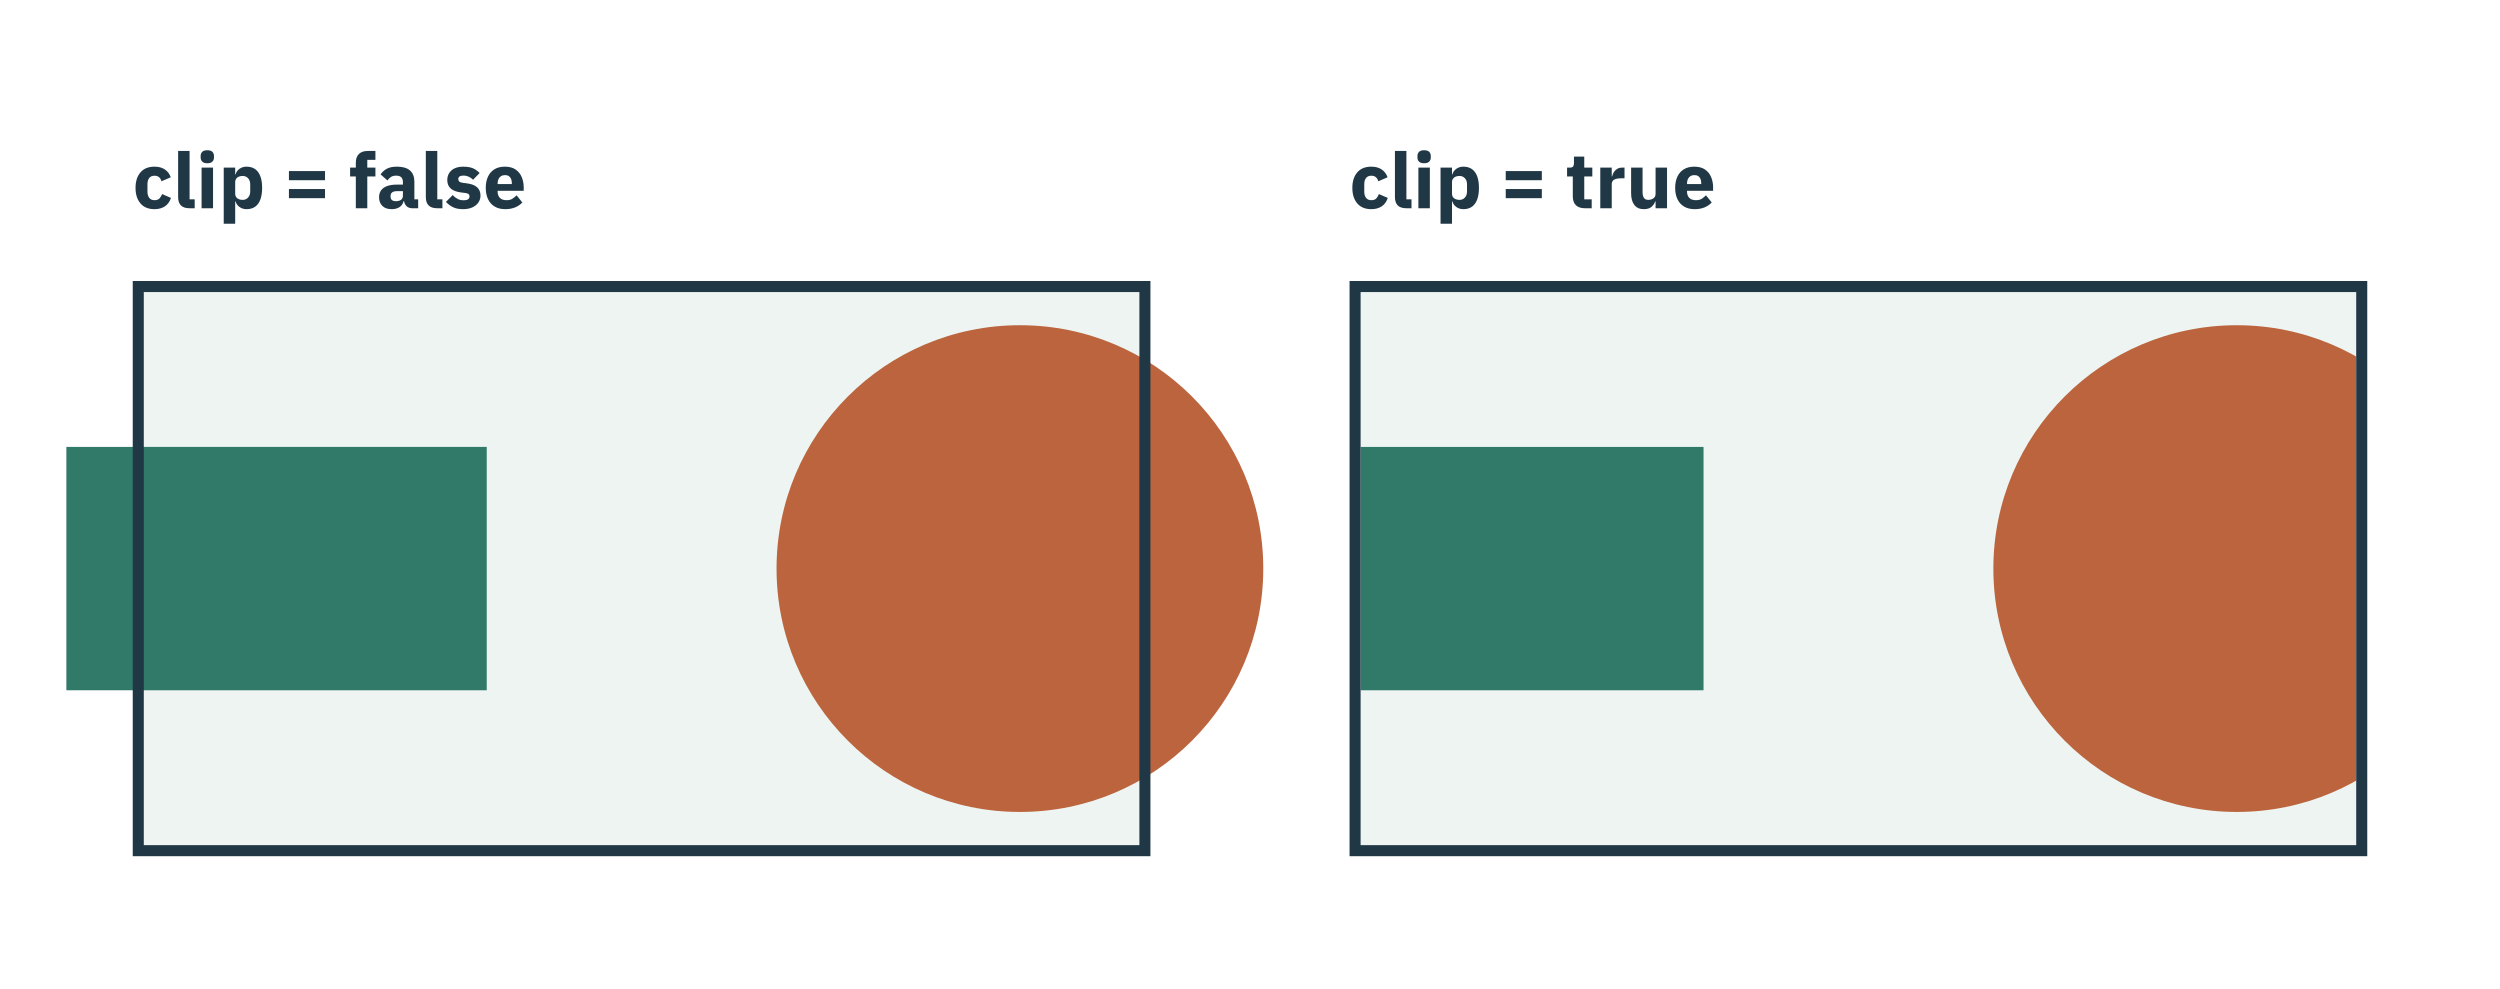
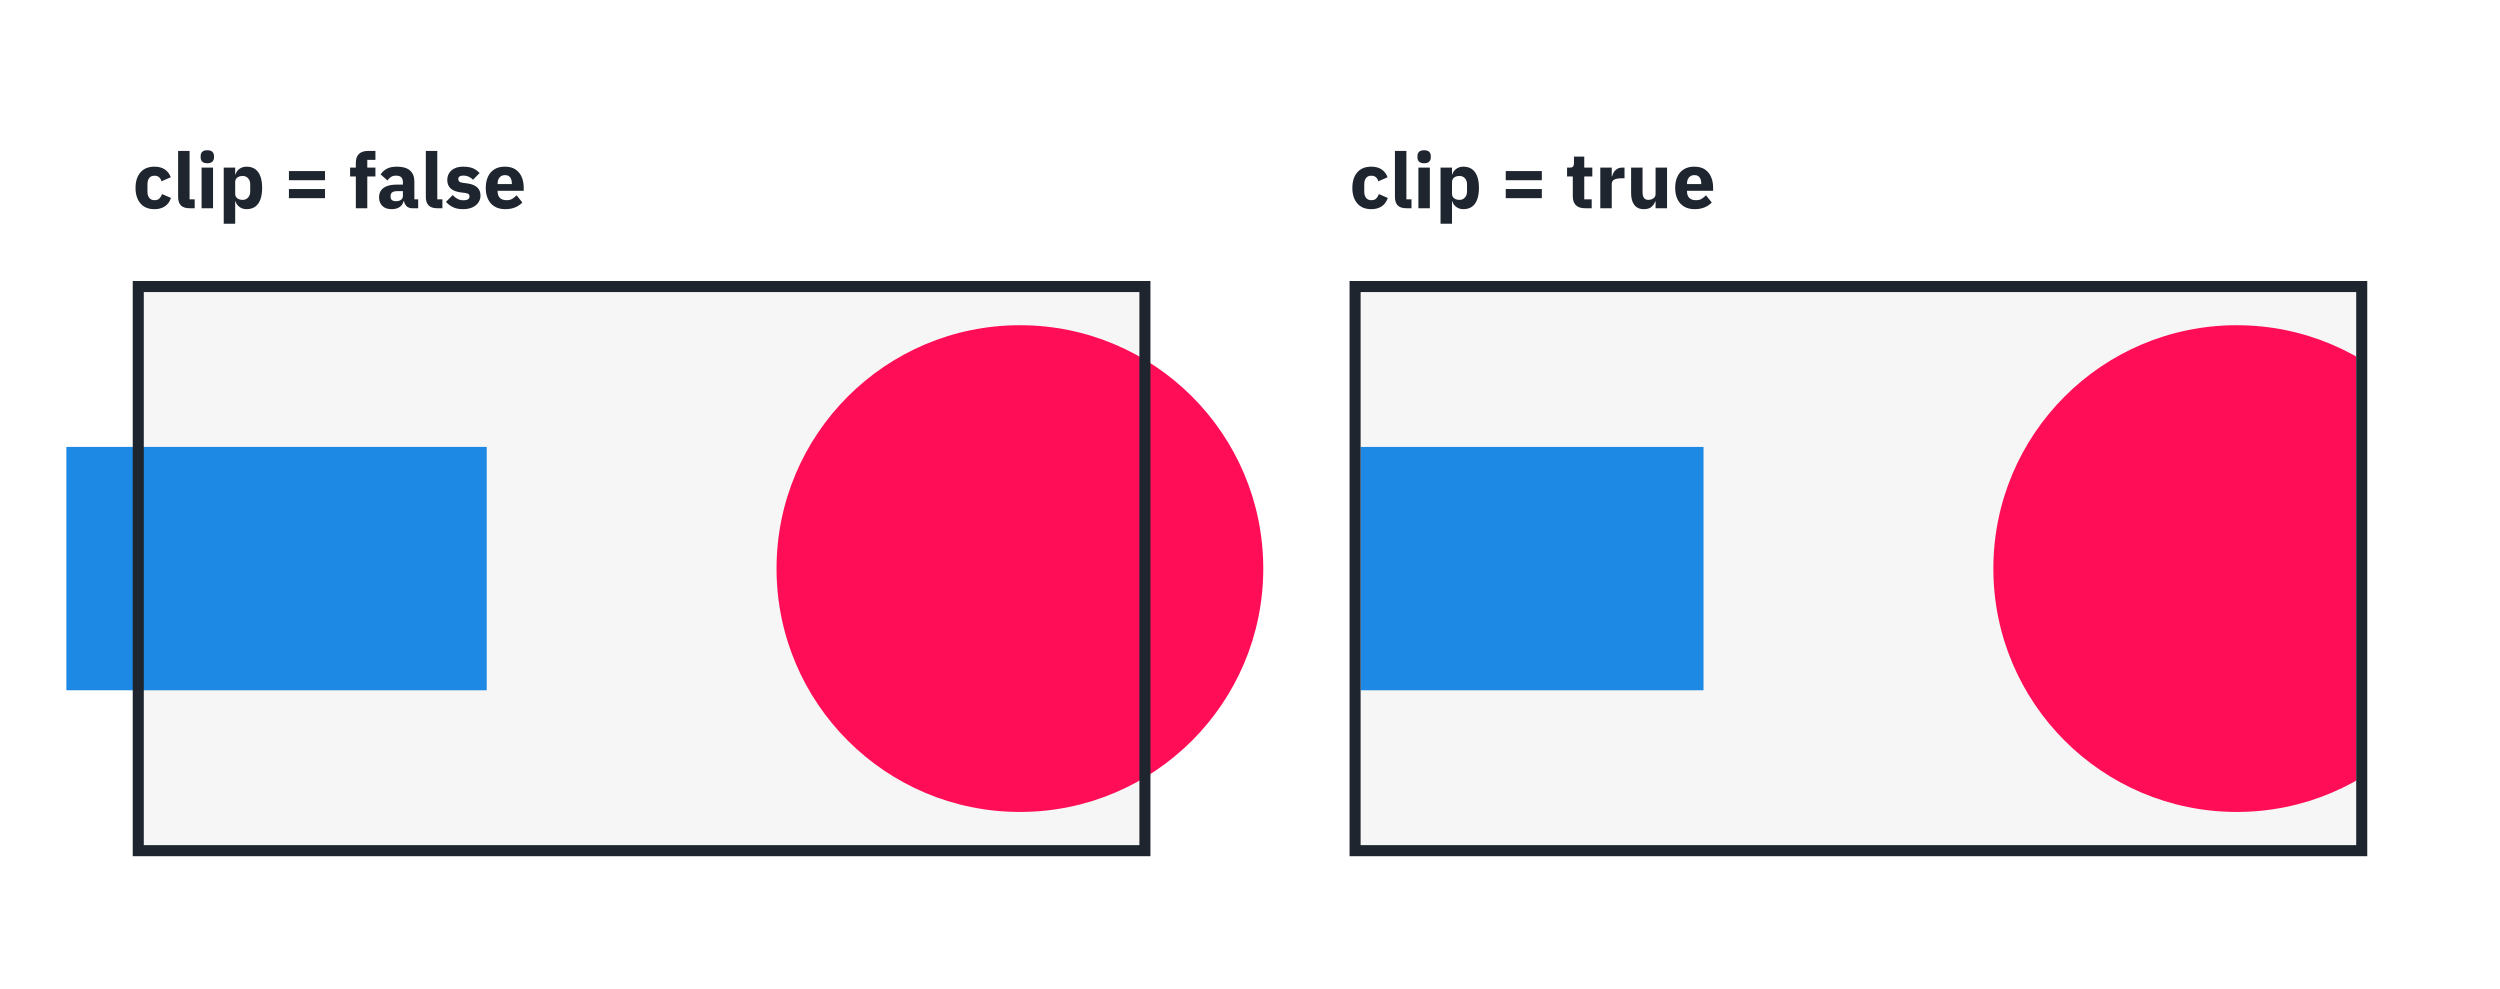
<svg xmlns="http://www.w3.org/2000/svg" width="452" height="178.8" viewBox="0 0 452 178.8" overflow="hidden">
  <defs>
    <clipPath id="group_clip-clip-0" clipPathUnits="userSpaceOnUse">
      <rect x="0" y="0" width="452" height="178.8" />
    </clipPath>
    <clipPath id="group_clip-clip-1" clipPathUnits="userSpaceOnUse">
      <rect x="0" y="0" width="184" height="104" rx="0" ry="0" />
    </clipPath>
    <clipPath id="group_clip-clip-2" clipPathUnits="userSpaceOnUse">
      <rect x="0" y="0" width="180" height="100" />
    </clipPath>
    <clipPath id="group_clip-clip-3" clipPathUnits="userSpaceOnUse">
      <rect x="0" y="0" width="184" height="104" rx="0" ry="0" />
    </clipPath>
  </defs>
-   <rect width="452" height="178.8" fill="#f7f8fa" />
+   <rect width="452" height="178.8" fill="#f6f6f6" />
  <g clip-path="url(#group_clip-clip-0)">
-     <rect x="0" y="0" width="452" height="178.8" rx="0" ry="0" fill="white" stroke="none" stroke-width="0" stroke-linecap="butt" stroke-linejoin="miter" stroke-miterlimit="4" />
+     <rect x="0" y="0" width="452" height="178.8" rx="0" ry="0" fill="#ffffff" stroke="none" stroke-width="0" stroke-linecap="butt" stroke-linejoin="miter" stroke-miterlimit="4" />
    <g transform="translate(24 24)">
      <g role="img" aria-label="clip = false">
-         <path d="M3.934 13.818Q2.282 13.818 1.393 12.775Q0.504 11.732 0.504 9.968Q0.504 8.204 1.393 7.168Q2.282 6.132 3.934 6.132Q5.054 6.132 5.803 6.636Q6.552 7.14 6.874 8.05L5.194 8.778Q5.096 8.358 4.788 8.064Q4.48 7.77 3.934 7.77Q3.304 7.77 2.982 8.183Q2.66 8.596 2.66 9.296L2.66 10.668Q2.66 11.354 2.982 11.774Q3.304 12.194 3.934 12.194Q4.55 12.194 4.851 11.858Q5.152 11.522 5.306 11.088L6.916 11.788Q6.552 12.838 5.782 13.328Q5.012 13.818 3.934 13.818ZM11.2 13.65L10.262 13.65Q9.198 13.65 8.701 13.132Q8.204 12.614 8.204 11.634L8.204 3.29L10.276 3.29L10.276 12.04L11.2 12.04ZM13.482 5.516Q12.852 5.516 12.565 5.222Q12.278 4.928 12.278 4.494L12.278 4.186Q12.278 3.738 12.565 3.451Q12.852 3.164 13.482 3.164Q14.112 3.164 14.399 3.451Q14.686 3.738 14.686 4.186L14.686 4.494Q14.686 4.928 14.399 5.222Q14.112 5.516 13.482 5.516ZM12.446 13.65L12.446 6.3L14.518 6.3L14.518 13.65ZM16.45 16.45L16.45 6.3L18.522 6.3L18.522 7.532L18.592 7.532Q18.746 6.916 19.299 6.524Q19.852 6.132 20.566 6.132Q21.504 6.132 22.127 6.573Q22.75 7.014 23.072 7.868Q23.394 8.722 23.394 9.968Q23.394 11.214 23.072 12.075Q22.75 12.936 22.127 13.377Q21.504 13.818 20.566 13.818Q19.852 13.818 19.299 13.419Q18.746 13.02 18.592 12.418L18.522 12.418L18.522 16.45ZM19.88 12.138Q20.468 12.138 20.853 11.718Q21.238 11.298 21.238 10.612L21.238 9.338Q21.238 8.638 20.853 8.225Q20.468 7.812 19.88 7.812Q19.488 7.812 19.18 7.938Q18.872 8.064 18.697 8.309Q18.522 8.554 18.522 8.89L18.522 11.06Q18.522 11.396 18.697 11.641Q18.872 11.886 19.18 12.012Q19.488 12.138 19.88 12.138Z" fill="#203746" stroke="none" stroke-width="0" stroke-linecap="butt" stroke-linejoin="miter" stroke-miterlimit="4" />
-         <path d="M34.762 8.582L28.238 8.582L28.238 6.93L34.762 6.93ZM34.762 11.83L28.238 11.83L28.238 10.178L34.762 10.178Z" fill="#203746" stroke="none" stroke-width="0" stroke-linecap="butt" stroke-linejoin="miter" stroke-miterlimit="4" />
-         <path d="M40.334 13.65L40.334 7.91L39.298 7.91L39.298 6.3L40.334 6.3L40.334 5.432Q40.334 4.368 40.901 3.829Q41.468 3.29 42.532 3.29L43.876 3.29L43.876 4.9L42.406 4.9L42.406 6.3L43.876 6.3L43.876 7.91L42.406 7.91L42.406 13.65ZM51.604 13.65L50.456 13.65Q50.078 13.65 49.749 13.461Q49.42 13.272 49.224 12.901Q49.028 12.53 49.028 12.012L49.028 11.83L49.476 12.362L48.972 12.362Q48.804 13.076 48.23 13.447Q47.656 13.818 46.816 13.818Q45.71 13.818 45.122 13.223Q44.534 12.628 44.534 11.676Q44.534 10.892 44.919 10.388Q45.304 9.884 46.011 9.632Q46.718 9.38 47.684 9.38L48.846 9.38L48.846 8.918Q48.846 8.386 48.566 8.071Q48.286 7.756 47.628 7.756Q47.012 7.756 46.648 8.022Q46.284 8.288 46.046 8.624L44.814 7.532Q45.262 6.874 45.948 6.503Q46.634 6.132 47.782 6.132Q49.336 6.132 50.127 6.825Q50.918 7.518 50.918 8.82L50.918 12.04L51.604 12.04ZM48.846 10.556L47.838 10.556Q47.236 10.556 46.928 10.766Q46.62 10.976 46.62 11.382L46.62 11.592Q46.62 11.984 46.872 12.18Q47.124 12.376 47.586 12.376Q47.936 12.376 48.216 12.278Q48.496 12.18 48.671 11.97Q48.846 11.76 48.846 11.424ZM55.986 13.65L55.048 13.65Q53.984 13.65 53.487 13.132Q52.99 12.614 52.99 11.634L52.99 3.29L55.062 3.29L55.062 12.04L55.986 12.04ZM59.724 13.818Q58.66 13.818 57.932 13.475Q57.204 13.132 56.63 12.502L57.848 11.27Q58.24 11.704 58.716 11.956Q59.192 12.208 59.794 12.208Q60.41 12.208 60.648 12.019Q60.886 11.83 60.886 11.508Q60.886 11.228 60.711 11.088Q60.536 10.948 60.144 10.892L59.346 10.794Q58.52 10.682 57.967 10.402Q57.414 10.122 57.141 9.653Q56.868 9.184 56.868 8.526Q56.868 7.462 57.638 6.797Q58.408 6.132 59.724 6.132Q60.494 6.132 61.026 6.265Q61.558 6.398 61.957 6.657Q62.356 6.916 62.72 7.28L61.53 8.498Q61.18 8.148 60.739 7.945Q60.298 7.742 59.836 7.742Q59.318 7.742 59.087 7.91Q58.856 8.078 58.856 8.358Q58.856 8.652 59.017 8.813Q59.178 8.974 59.626 9.044L60.452 9.156Q61.656 9.31 62.265 9.863Q62.874 10.416 62.874 11.368Q62.874 12.068 62.482 12.628Q62.09 13.188 61.383 13.503Q60.676 13.818 59.724 13.818ZM67.354 13.818Q66.234 13.818 65.443 13.349Q64.652 12.88 64.239 12.012Q63.826 11.144 63.826 9.968Q63.826 8.806 64.225 7.945Q64.624 7.084 65.394 6.608Q66.164 6.132 67.27 6.132Q68.488 6.132 69.237 6.657Q69.986 7.182 70.336 8.036Q70.686 8.89 70.686 9.884L70.686 10.5L65.968 10.5L65.968 10.612Q65.968 11.34 66.367 11.767Q66.766 12.194 67.592 12.194Q68.25 12.194 68.649 11.928Q69.048 11.662 69.398 11.312L70.434 12.6Q69.944 13.16 69.153 13.489Q68.362 13.818 67.354 13.818ZM67.312 7.658Q66.892 7.658 66.591 7.847Q66.29 8.036 66.129 8.372Q65.968 8.708 65.968 9.17L65.968 9.282L68.544 9.282L68.544 9.156Q68.544 8.708 68.411 8.372Q68.278 8.036 68.005 7.847Q67.732 7.658 67.312 7.658Z" fill="#203746" stroke="none" stroke-width="0" stroke-linecap="butt" stroke-linejoin="miter" stroke-miterlimit="4" />
+         <path d="M3.934 13.818Q2.282 13.818 1.393 12.775Q0.504 11.732 0.504 9.968Q0.504 8.204 1.393 7.168Q2.282 6.132 3.934 6.132Q5.054 6.132 5.803 6.636Q6.552 7.14 6.874 8.05L5.194 8.778Q5.096 8.358 4.788 8.064Q4.48 7.77 3.934 7.77Q3.304 7.77 2.982 8.183Q2.66 8.596 2.66 9.296L2.66 10.668Q2.66 11.354 2.982 11.774Q3.304 12.194 3.934 12.194Q4.55 12.194 4.851 11.858Q5.152 11.522 5.306 11.088L6.916 11.788Q6.552 12.838 5.782 13.328Q5.012 13.818 3.934 13.818ZM11.2 13.65L10.262 13.65Q9.198 13.65 8.701 13.132Q8.204 12.614 8.204 11.634L8.204 3.29L10.276 3.29L10.276 12.04L11.2 12.04ZM13.482 5.516Q12.852 5.516 12.565 5.222Q12.278 4.928 12.278 4.494L12.278 4.186Q12.278 3.738 12.565 3.451Q12.852 3.164 13.482 3.164Q14.112 3.164 14.399 3.451Q14.686 3.738 14.686 4.186L14.686 4.494Q14.686 4.928 14.399 5.222Q14.112 5.516 13.482 5.516ZM12.446 13.65L12.446 6.3L14.518 6.3L14.518 13.65ZM16.45 16.45L16.45 6.3L18.522 6.3L18.522 7.532L18.592 7.532Q18.746 6.916 19.299 6.524Q19.852 6.132 20.566 6.132Q21.504 6.132 22.127 6.573Q22.75 7.014 23.072 7.868Q23.394 8.722 23.394 9.968Q23.394 11.214 23.072 12.075Q22.75 12.936 22.127 13.377Q21.504 13.818 20.566 13.818Q19.852 13.818 19.299 13.419Q18.746 13.02 18.592 12.418L18.522 12.418L18.522 16.45ZM19.88 12.138Q20.468 12.138 20.853 11.718Q21.238 11.298 21.238 10.612L21.238 9.338Q21.238 8.638 20.853 8.225Q20.468 7.812 19.88 7.812Q19.488 7.812 19.18 7.938Q18.872 8.064 18.697 8.309Q18.522 8.554 18.522 8.89L18.522 11.06Q18.522 11.396 18.697 11.641Q18.872 11.886 19.18 12.012Q19.488 12.138 19.88 12.138Z" fill="#1e252e" stroke="none" stroke-width="0" stroke-linecap="butt" stroke-linejoin="miter" stroke-miterlimit="4" />
+         <path d="M34.762 8.582L28.238 8.582L28.238 6.93L34.762 6.93ZM34.762 11.83L28.238 11.83L28.238 10.178L34.762 10.178Z" fill="#1e252e" stroke="none" stroke-width="0" stroke-linecap="butt" stroke-linejoin="miter" stroke-miterlimit="4" />
+         <path d="M40.334 13.65L40.334 7.91L39.298 7.91L39.298 6.3L40.334 6.3L40.334 5.432Q40.334 4.368 40.901 3.829Q41.468 3.29 42.532 3.29L43.876 3.29L43.876 4.9L42.406 4.9L42.406 6.3L43.876 6.3L43.876 7.91L42.406 7.91L42.406 13.65ZM51.604 13.65L50.456 13.65Q50.078 13.65 49.749 13.461Q49.42 13.272 49.224 12.901Q49.028 12.53 49.028 12.012L49.028 11.83L49.476 12.362L48.972 12.362Q48.804 13.076 48.23 13.447Q47.656 13.818 46.816 13.818Q45.71 13.818 45.122 13.223Q44.534 12.628 44.534 11.676Q44.534 10.892 44.919 10.388Q45.304 9.884 46.011 9.632Q46.718 9.38 47.684 9.38L48.846 9.38L48.846 8.918Q48.846 8.386 48.566 8.071Q48.286 7.756 47.628 7.756Q47.012 7.756 46.648 8.022Q46.284 8.288 46.046 8.624L44.814 7.532Q45.262 6.874 45.948 6.503Q46.634 6.132 47.782 6.132Q49.336 6.132 50.127 6.825Q50.918 7.518 50.918 8.82L50.918 12.04L51.604 12.04ZM48.846 10.556L47.838 10.556Q47.236 10.556 46.928 10.766Q46.62 10.976 46.62 11.382L46.62 11.592Q46.62 11.984 46.872 12.18Q47.124 12.376 47.586 12.376Q47.936 12.376 48.216 12.278Q48.496 12.18 48.671 11.97Q48.846 11.76 48.846 11.424ZM55.986 13.65L55.048 13.65Q53.984 13.65 53.487 13.132Q52.99 12.614 52.99 11.634L52.99 3.29L55.062 3.29L55.062 12.04L55.986 12.04ZM59.724 13.818Q58.66 13.818 57.932 13.475Q57.204 13.132 56.63 12.502L57.848 11.27Q58.24 11.704 58.716 11.956Q59.192 12.208 59.794 12.208Q60.41 12.208 60.648 12.019Q60.886 11.83 60.886 11.508Q60.886 11.228 60.711 11.088Q60.536 10.948 60.144 10.892L59.346 10.794Q58.52 10.682 57.967 10.402Q57.414 10.122 57.141 9.653Q56.868 9.184 56.868 8.526Q56.868 7.462 57.638 6.797Q58.408 6.132 59.724 6.132Q60.494 6.132 61.026 6.265Q61.558 6.398 61.957 6.657Q62.356 6.916 62.72 7.28L61.53 8.498Q61.18 8.148 60.739 7.945Q60.298 7.742 59.836 7.742Q59.318 7.742 59.087 7.91Q58.856 8.078 58.856 8.358Q58.856 8.652 59.017 8.813Q59.178 8.974 59.626 9.044L60.452 9.156Q61.656 9.31 62.265 9.863Q62.874 10.416 62.874 11.368Q62.874 12.068 62.482 12.628Q62.09 13.188 61.383 13.503Q60.676 13.818 59.724 13.818ZM67.354 13.818Q66.234 13.818 65.443 13.349Q64.652 12.88 64.239 12.012Q63.826 11.144 63.826 9.968Q63.826 8.806 64.225 7.945Q64.624 7.084 65.394 6.608Q66.164 6.132 67.27 6.132Q68.488 6.132 69.237 6.657Q69.986 7.182 70.336 8.036Q70.686 8.89 70.686 9.884L70.686 10.5L65.968 10.5L65.968 10.612Q65.968 11.34 66.367 11.767Q66.766 12.194 67.592 12.194Q68.25 12.194 68.649 11.928Q69.048 11.662 69.398 11.312L70.434 12.6Q69.944 13.16 69.153 13.489Q68.362 13.818 67.354 13.818ZM67.312 7.658Q66.892 7.658 66.591 7.847Q66.29 8.036 66.129 8.372Q65.968 8.708 65.968 9.17L65.968 9.282L68.544 9.282L68.544 9.156Q68.544 8.708 68.411 8.372Q68.278 8.036 68.005 7.847Q67.732 7.658 67.312 7.658Z" fill="#1e252e" stroke="none" stroke-width="0" stroke-linecap="butt" stroke-linejoin="miter" stroke-miterlimit="4" />
      </g>
      <g transform="translate(0 26.8)">
        <g transform="translate(2 2)">
-           <rect x="0" y="0" width="180" height="100" rx="0" ry="0" fill="#edf4f1" stroke="none" stroke-width="1" stroke-linecap="butt" stroke-linejoin="miter" stroke-miterlimit="4" />
+           <rect x="0" y="0" width="180" height="100" rx="0" ry="0" fill="#f6f6f6" stroke="none" stroke-width="1" stroke-linecap="butt" stroke-linejoin="miter" stroke-miterlimit="4" />
          <g transform="translate(-14 28)">
-             <rect x="0" y="0" width="76" height="44" rx="0" ry="0" fill="#317969" stroke="none" stroke-width="1" stroke-linecap="butt" stroke-linejoin="miter" stroke-miterlimit="4" />
+             <rect x="0" y="0" width="76" height="44" rx="0" ry="0" fill="#1e88e5" stroke="none" stroke-width="1" stroke-linecap="butt" stroke-linejoin="miter" stroke-miterlimit="4" />
          </g>
          <g transform="translate(114.4 6)">
-             <ellipse cx="44" cy="44" rx="44" ry="44" fill="#bb643d" stroke="none" stroke-width="1" stroke-linecap="butt" stroke-linejoin="miter" stroke-miterlimit="4" />
+             <ellipse cx="44" cy="44" rx="44" ry="44" fill="#ff0d57" stroke="none" stroke-width="1" stroke-linecap="butt" stroke-linejoin="miter" stroke-miterlimit="4" />
          </g>
        </g>
        <g clip-path="url(#group_clip-clip-1)">
-           <rect x="0" y="0" width="184" height="104" rx="0" ry="0" fill="none" stroke="#203746" stroke-width="4" stroke-linecap="butt" stroke-linejoin="miter" stroke-miterlimit="4" />
+           <rect x="0" y="0" width="184" height="104" rx="0" ry="0" fill="none" stroke="#1e252e" stroke-width="4" stroke-linecap="butt" stroke-linejoin="miter" stroke-miterlimit="4" />
        </g>
      </g>
      <g transform="translate(220 0)">
        <g role="img" aria-label="clip = true">
-           <path d="M3.934 13.818Q2.282 13.818 1.393 12.775Q0.504 11.732 0.504 9.968Q0.504 8.204 1.393 7.168Q2.282 6.132 3.934 6.132Q5.054 6.132 5.803 6.636Q6.552 7.14 6.874 8.05L5.194 8.778Q5.096 8.358 4.788 8.064Q4.48 7.77 3.934 7.77Q3.304 7.77 2.982 8.183Q2.66 8.596 2.66 9.296L2.66 10.668Q2.66 11.354 2.982 11.774Q3.304 12.194 3.934 12.194Q4.55 12.194 4.851 11.858Q5.152 11.522 5.306 11.088L6.916 11.788Q6.552 12.838 5.782 13.328Q5.012 13.818 3.934 13.818ZM11.2 13.65L10.262 13.65Q9.198 13.65 8.701 13.132Q8.204 12.614 8.204 11.634L8.204 3.29L10.276 3.29L10.276 12.04L11.2 12.04ZM13.482 5.516Q12.852 5.516 12.565 5.222Q12.278 4.928 12.278 4.494L12.278 4.186Q12.278 3.738 12.565 3.451Q12.852 3.164 13.482 3.164Q14.112 3.164 14.399 3.451Q14.686 3.738 14.686 4.186L14.686 4.494Q14.686 4.928 14.399 5.222Q14.112 5.516 13.482 5.516ZM12.446 13.65L12.446 6.3L14.518 6.3L14.518 13.65ZM16.45 16.45L16.45 6.3L18.522 6.3L18.522 7.532L18.592 7.532Q18.746 6.916 19.299 6.524Q19.852 6.132 20.566 6.132Q21.504 6.132 22.127 6.573Q22.75 7.014 23.072 7.868Q23.394 8.722 23.394 9.968Q23.394 11.214 23.072 12.075Q22.75 12.936 22.127 13.377Q21.504 13.818 20.566 13.818Q19.852 13.818 19.299 13.419Q18.746 13.02 18.592 12.418L18.522 12.418L18.522 16.45ZM19.88 12.138Q20.468 12.138 20.853 11.718Q21.238 11.298 21.238 10.612L21.238 9.338Q21.238 8.638 20.853 8.225Q20.468 7.812 19.88 7.812Q19.488 7.812 19.18 7.938Q18.872 8.064 18.697 8.309Q18.522 8.554 18.522 8.89L18.522 11.06Q18.522 11.396 18.697 11.641Q18.872 11.886 19.18 12.012Q19.488 12.138 19.88 12.138Z" fill="#203746" stroke="none" stroke-width="0" stroke-linecap="butt" stroke-linejoin="miter" stroke-miterlimit="4" />
-           <path d="M34.762 8.582L28.238 8.582L28.238 6.93L34.762 6.93ZM34.762 11.83L28.238 11.83L28.238 10.178L34.762 10.178Z" fill="#203746" stroke="none" stroke-width="0" stroke-linecap="butt" stroke-linejoin="miter" stroke-miterlimit="4" />
-           <path d="M43.778 13.65L42.546 13.65Q41.482 13.65 40.922 13.104Q40.362 12.558 40.362 11.508L40.362 7.91L39.326 7.91L39.326 6.3L39.844 6.3Q40.264 6.3 40.418 6.097Q40.572 5.894 40.572 5.516L40.572 4.312L42.434 4.312L42.434 6.3L43.89 6.3L43.89 7.91L42.434 7.91L42.434 12.04L43.778 12.04ZM47.404 13.65L45.332 13.65L45.332 6.3L47.404 6.3L47.404 7.896L47.474 7.896Q47.558 7.49 47.782 7.126Q48.006 6.762 48.391 6.531Q48.776 6.3 49.35 6.3L49.714 6.3L49.714 8.232L49.196 8.232Q48.594 8.232 48.195 8.337Q47.796 8.442 47.6 8.68Q47.404 8.918 47.404 9.352ZM55.328 13.65L55.328 12.418L55.258 12.418Q55.076 12.978 54.593 13.398Q54.11 13.818 53.2 13.818Q52.08 13.818 51.492 13.062Q50.904 12.306 50.904 10.92L50.904 6.3L52.976 6.3L52.976 10.738Q52.976 11.41 53.221 11.774Q53.466 12.138 54.026 12.138Q54.348 12.138 54.649 12.019Q54.95 11.9 55.139 11.662Q55.328 11.424 55.328 11.074L55.328 6.3L57.4 6.3L57.4 13.65ZM62.398 13.818Q61.278 13.818 60.487 13.349Q59.696 12.88 59.283 12.012Q58.87 11.144 58.87 9.968Q58.87 8.806 59.269 7.945Q59.668 7.084 60.438 6.608Q61.208 6.132 62.314 6.132Q63.532 6.132 64.281 6.657Q65.03 7.182 65.38 8.036Q65.73 8.89 65.73 9.884L65.73 10.5L61.012 10.5L61.012 10.612Q61.012 11.34 61.411 11.767Q61.81 12.194 62.636 12.194Q63.294 12.194 63.693 11.928Q64.092 11.662 64.442 11.312L65.478 12.6Q64.988 13.16 64.197 13.489Q63.406 13.818 62.398 13.818ZM62.356 7.658Q61.936 7.658 61.635 7.847Q61.334 8.036 61.173 8.372Q61.012 8.708 61.012 9.17L61.012 9.282L63.588 9.282L63.588 9.156Q63.588 8.708 63.455 8.372Q63.322 8.036 63.049 7.847Q62.776 7.658 62.356 7.658Z" fill="#203746" stroke="none" stroke-width="0" stroke-linecap="butt" stroke-linejoin="miter" stroke-miterlimit="4" />
+           <path d="M3.934 13.818Q2.282 13.818 1.393 12.775Q0.504 11.732 0.504 9.968Q0.504 8.204 1.393 7.168Q2.282 6.132 3.934 6.132Q5.054 6.132 5.803 6.636Q6.552 7.14 6.874 8.05L5.194 8.778Q5.096 8.358 4.788 8.064Q4.48 7.77 3.934 7.77Q3.304 7.77 2.982 8.183Q2.66 8.596 2.66 9.296L2.66 10.668Q2.66 11.354 2.982 11.774Q3.304 12.194 3.934 12.194Q4.55 12.194 4.851 11.858Q5.152 11.522 5.306 11.088L6.916 11.788Q6.552 12.838 5.782 13.328Q5.012 13.818 3.934 13.818ZM11.2 13.65L10.262 13.65Q9.198 13.65 8.701 13.132Q8.204 12.614 8.204 11.634L8.204 3.29L10.276 3.29L10.276 12.04L11.2 12.04ZM13.482 5.516Q12.852 5.516 12.565 5.222Q12.278 4.928 12.278 4.494L12.278 4.186Q12.278 3.738 12.565 3.451Q12.852 3.164 13.482 3.164Q14.112 3.164 14.399 3.451Q14.686 3.738 14.686 4.186L14.686 4.494Q14.686 4.928 14.399 5.222Q14.112 5.516 13.482 5.516ZM12.446 13.65L12.446 6.3L14.518 6.3L14.518 13.65ZM16.45 16.45L16.45 6.3L18.522 6.3L18.522 7.532L18.592 7.532Q18.746 6.916 19.299 6.524Q19.852 6.132 20.566 6.132Q21.504 6.132 22.127 6.573Q22.75 7.014 23.072 7.868Q23.394 8.722 23.394 9.968Q23.394 11.214 23.072 12.075Q22.75 12.936 22.127 13.377Q21.504 13.818 20.566 13.818Q19.852 13.818 19.299 13.419Q18.746 13.02 18.592 12.418L18.522 12.418L18.522 16.45ZM19.88 12.138Q20.468 12.138 20.853 11.718Q21.238 11.298 21.238 10.612L21.238 9.338Q21.238 8.638 20.853 8.225Q20.468 7.812 19.88 7.812Q19.488 7.812 19.18 7.938Q18.872 8.064 18.697 8.309Q18.522 8.554 18.522 8.89L18.522 11.06Q18.522 11.396 18.697 11.641Q18.872 11.886 19.18 12.012Q19.488 12.138 19.88 12.138Z" fill="#1e252e" stroke="none" stroke-width="0" stroke-linecap="butt" stroke-linejoin="miter" stroke-miterlimit="4" />
+           <path d="M34.762 8.582L28.238 8.582L28.238 6.93L34.762 6.93ZM34.762 11.83L28.238 11.83L28.238 10.178L34.762 10.178Z" fill="#1e252e" stroke="none" stroke-width="0" stroke-linecap="butt" stroke-linejoin="miter" stroke-miterlimit="4" />
+           <path d="M43.778 13.65L42.546 13.65Q41.482 13.65 40.922 13.104Q40.362 12.558 40.362 11.508L40.362 7.91L39.326 7.91L39.326 6.3L39.844 6.3Q40.264 6.3 40.418 6.097Q40.572 5.894 40.572 5.516L40.572 4.312L42.434 4.312L42.434 6.3L43.89 6.3L43.89 7.91L42.434 7.91L42.434 12.04L43.778 12.04ZM47.404 13.65L45.332 13.65L45.332 6.3L47.404 6.3L47.404 7.896L47.474 7.896Q47.558 7.49 47.782 7.126Q48.006 6.762 48.391 6.531Q48.776 6.3 49.35 6.3L49.714 6.3L49.714 8.232L49.196 8.232Q48.594 8.232 48.195 8.337Q47.796 8.442 47.6 8.68Q47.404 8.918 47.404 9.352ZM55.328 13.65L55.328 12.418L55.258 12.418Q55.076 12.978 54.593 13.398Q54.11 13.818 53.2 13.818Q52.08 13.818 51.492 13.062Q50.904 12.306 50.904 10.92L50.904 6.3L52.976 6.3L52.976 10.738Q52.976 11.41 53.221 11.774Q53.466 12.138 54.026 12.138Q54.348 12.138 54.649 12.019Q54.95 11.9 55.139 11.662Q55.328 11.424 55.328 11.074L55.328 6.3L57.4 6.3L57.4 13.65ZM62.398 13.818Q61.278 13.818 60.487 13.349Q59.696 12.88 59.283 12.012Q58.87 11.144 58.87 9.968Q58.87 8.806 59.269 7.945Q59.668 7.084 60.438 6.608Q61.208 6.132 62.314 6.132Q63.532 6.132 64.281 6.657Q65.03 7.182 65.38 8.036Q65.73 8.89 65.73 9.884L65.73 10.5L61.012 10.5L61.012 10.612Q61.012 11.34 61.411 11.767Q61.81 12.194 62.636 12.194Q63.294 12.194 63.693 11.928Q64.092 11.662 64.442 11.312L65.478 12.6Q64.988 13.16 64.197 13.489Q63.406 13.818 62.398 13.818ZM62.356 7.658Q61.936 7.658 61.635 7.847Q61.334 8.036 61.173 8.372Q61.012 8.708 61.012 9.17L61.012 9.282L63.588 9.282L63.588 9.156Q63.588 8.708 63.455 8.372Q63.322 8.036 63.049 7.847Q62.776 7.658 62.356 7.658Z" fill="#1e252e" stroke="none" stroke-width="0" stroke-linecap="butt" stroke-linejoin="miter" stroke-miterlimit="4" />
        </g>
        <g transform="translate(0 26.8)">
          <g transform="translate(2 2)">
            <g clip-path="url(#group_clip-clip-2)">
-               <rect x="0" y="0" width="180" height="100" rx="0" ry="0" fill="#edf4f1" stroke="none" stroke-width="1" stroke-linecap="butt" stroke-linejoin="miter" stroke-miterlimit="4" />
+               <rect x="0" y="0" width="180" height="100" rx="0" ry="0" fill="#f6f6f6" stroke="none" stroke-width="1" stroke-linecap="butt" stroke-linejoin="miter" stroke-miterlimit="4" />
              <g transform="translate(-14 28)">
-                 <rect x="0" y="0" width="76" height="44" rx="0" ry="0" fill="#317969" stroke="none" stroke-width="1" stroke-linecap="butt" stroke-linejoin="miter" stroke-miterlimit="4" />
+                 <rect x="0" y="0" width="76" height="44" rx="0" ry="0" fill="#1e88e5" stroke="none" stroke-width="1" stroke-linecap="butt" stroke-linejoin="miter" stroke-miterlimit="4" />
              </g>
              <g transform="translate(114.4 6)">
-                 <ellipse cx="44" cy="44" rx="44" ry="44" fill="#bb643d" stroke="none" stroke-width="1" stroke-linecap="butt" stroke-linejoin="miter" stroke-miterlimit="4" />
+                 <ellipse cx="44" cy="44" rx="44" ry="44" fill="#ff0d57" stroke="none" stroke-width="1" stroke-linecap="butt" stroke-linejoin="miter" stroke-miterlimit="4" />
              </g>
            </g>
          </g>
          <g clip-path="url(#group_clip-clip-3)">
-             <rect x="0" y="0" width="184" height="104" rx="0" ry="0" fill="none" stroke="#203746" stroke-width="4" stroke-linecap="butt" stroke-linejoin="miter" stroke-miterlimit="4" />
+             <rect x="0" y="0" width="184" height="104" rx="0" ry="0" fill="none" stroke="#1e252e" stroke-width="4" stroke-linecap="butt" stroke-linejoin="miter" stroke-miterlimit="4" />
          </g>
        </g>
      </g>
    </g>
  </g>
</svg>
